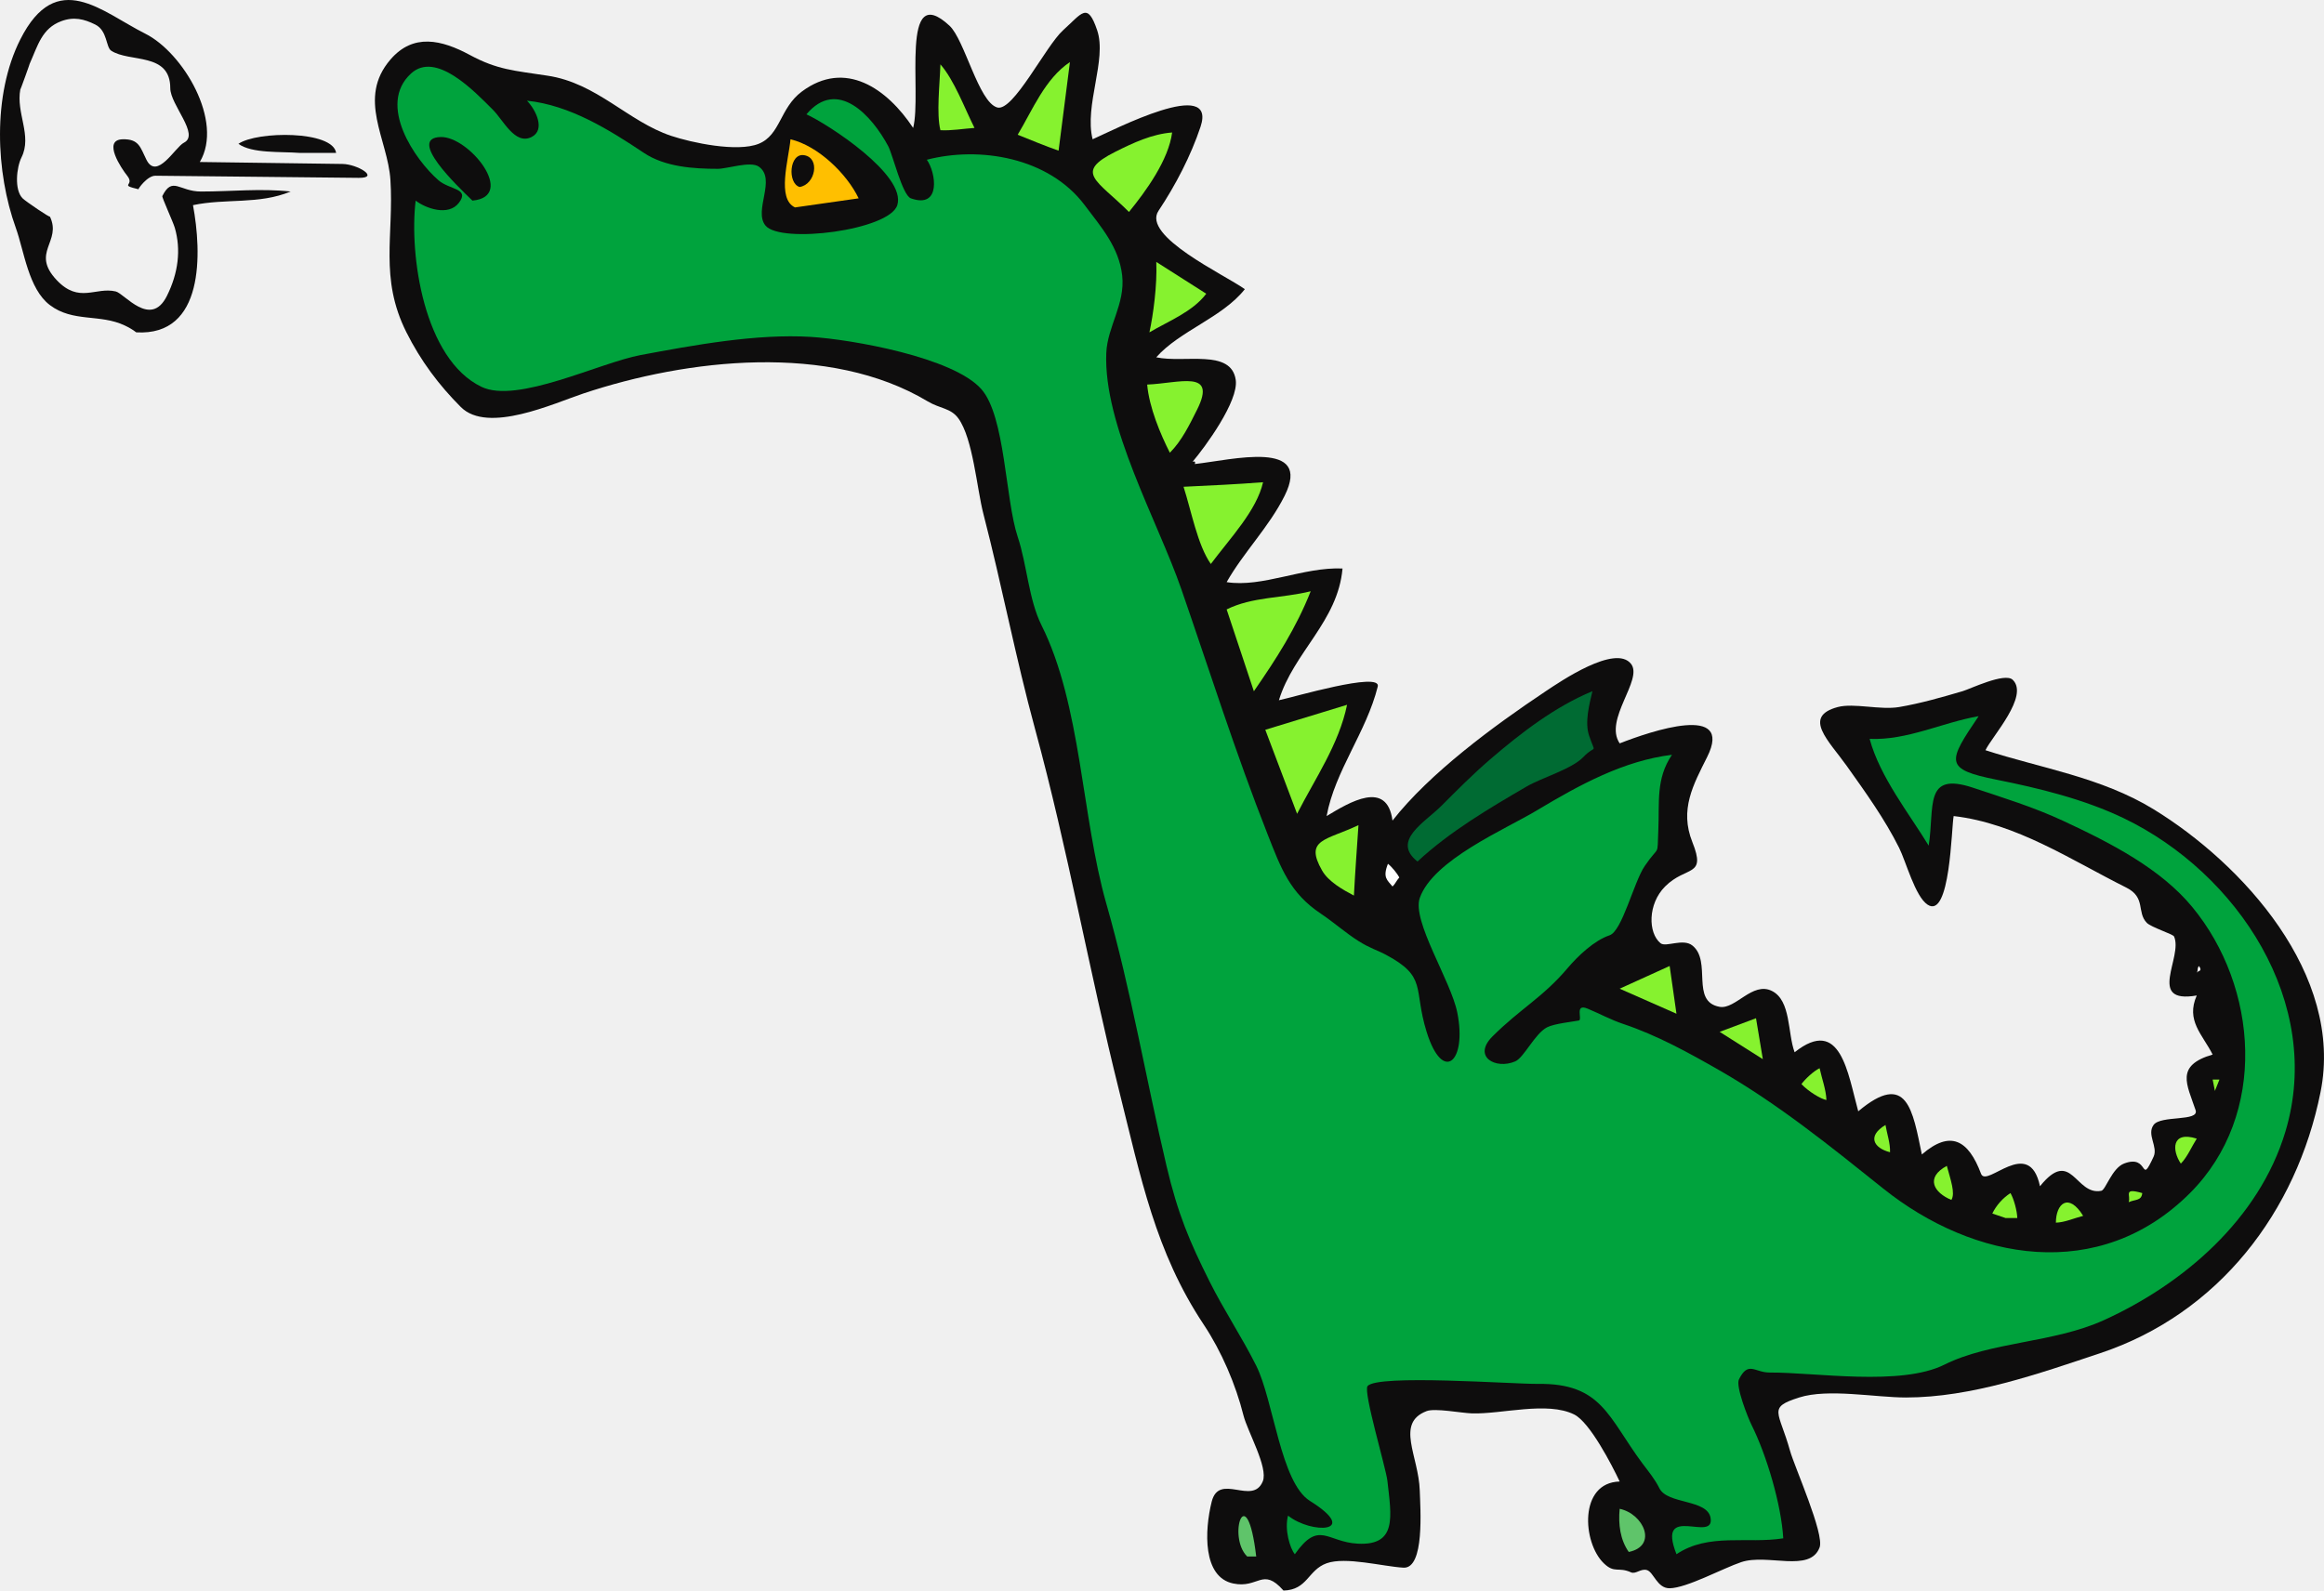
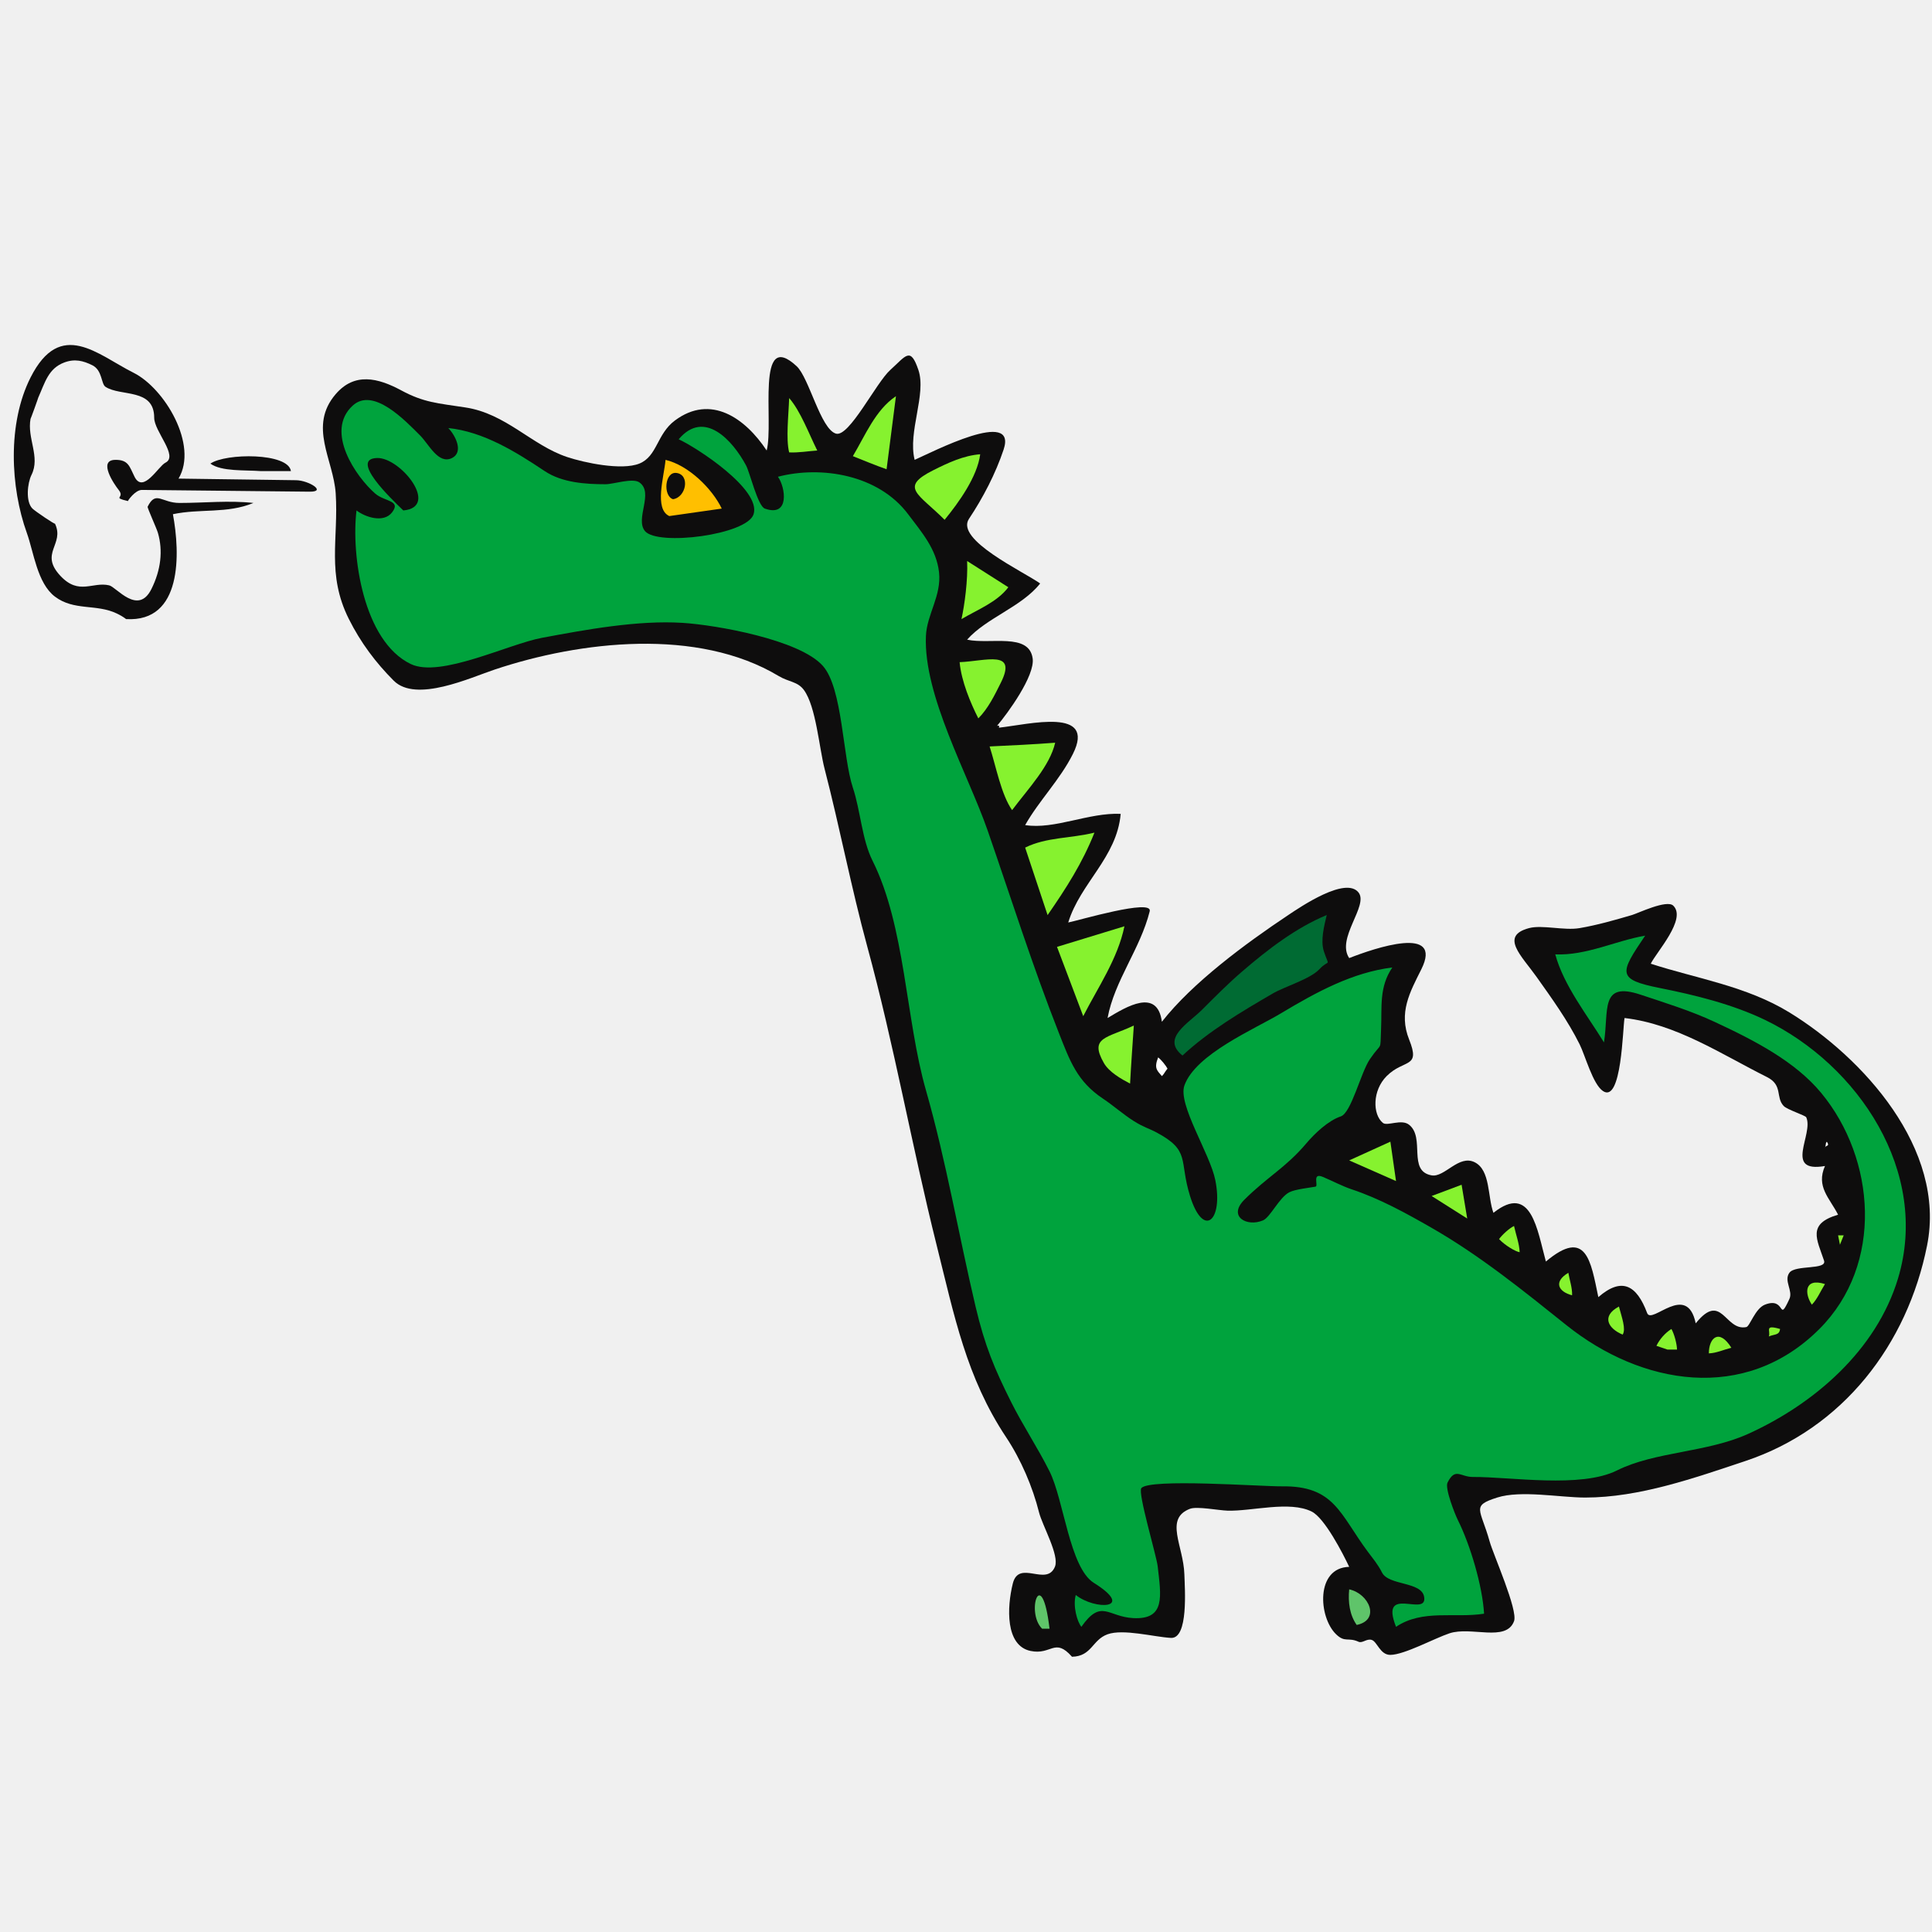
- <svg xmlns="http://www.w3.org/2000/svg" id="Layer_1" style="enable-background:new 0 0 277.695 190.112" space="preserve" viewBox="0 0 277.695 190.112" version="1.1">
+ <svg xmlns="http://www.w3.org/2000/svg" id="Layer_1" style="enable-background:new 0 0 277.695 190.112" space="preserve" viewBox="-2 -50 280 280" version="1.1">
  <path id="path3" style="fill:#0E0D0D;clip-rule:evenodd;fill-rule:evenodd" d="m153.36 190.11c2.887-0.065 2.91-2.449 5.157-3.258 2.273-0.817 6.731 0.385 9.176 0.525 2.563 0.146 2.02-7.117 1.955-9.211-0.128-4.153-2.935-8.063 0.814-9.501 1.004-0.386 4.127 0.23 5.429 0.271 3.532 0.109 9.003-1.475 12.216 0.135 1.876 0.94 4.509 6.057 5.429 8.009-4.892 0.118-4.463 7.294-1.9 9.771 1.299 1.255 1.712 0.39 3.258 1.086 0.559 0.252 1.177-0.491 1.899-0.271 0.807 0.244 1.213 2.189 2.715 2.172 2.036-0.023 6.38-2.398 8.552-3.123 3.157-1.052 8.222 1.311 9.366-1.763 0.595-1.599-3.005-9.643-3.534-11.545-1.327-4.762-2.729-5.156 1.091-6.371 3.45-1.1 9.108 0 12.758 0 7.84 0 15.855-2.843 23.21-5.294 14.146-4.716 23.468-16.892 26.332-31.218 2.813-14.07-9.38-27.319-19.952-33.798-6.269-3.84-13.515-4.915-20.089-7.058 0.802-1.667 5.248-6.485 3.258-8.415-0.941-0.914-5.114 1.106-5.972 1.357-2.532 0.742-5.025 1.459-7.602 1.9-2.243 0.383-5.417-0.51-7.329 0-4.282 1.141-1.062 4.036 1.086 7.058 2.246 3.163 4.51 6.299 6.244 9.771 0.822 1.651 1.916 5.804 3.393 6.787 2.722 1.815 2.854-9.232 3.122-10.587 7.501 0.869 14.024 5.248 20.63 8.551 2.374 1.188 1.215 2.931 2.444 4.208 0.508 0.526 3.132 1.357 3.258 1.629 1.117 2.429-3.345 8.104 2.715 7.059-1.321 3.003 0.663 4.626 1.9 7.058-4.517 1.326-3.067 3.559-2.037 6.649 0.467 1.398-4.166 0.577-5.021 1.766-0.843 1.171 0.556 2.602 0 3.801-1.676 3.621-0.444-0.373-3.53 0.814-1.443 0.556-2.191 3.152-2.715 3.257-3.121 0.623-3.539-5.247-7.329-0.543-1.277-6.078-6.382 0.263-7.041-1.492-1.518-4.048-3.656-5.265-7.074-2.308-1.093-5.246-1.738-10.079-7.601-5.158-1.247-4.518-2.087-11.434-7.601-7.058-0.858-2.301-0.416-6.182-2.716-7.329-2.314-1.157-4.358 2.234-6.243 1.9-3.526-0.626-0.892-5.438-3.257-7.33-1.115-0.893-3.168 0.241-3.802-0.271-1.501-1.214-1.551-4.691 0.543-6.787 2.529-2.528 4.955-1.057 3.259-5.293-1.563-3.906 0.111-6.873 1.763-10.18 3.237-6.472-6.742-3.085-10.45-1.629-1.933-2.845 2.836-7.609 1.357-9.501-1.864-2.388-8.435 2.094-10.18 3.258-6.252 4.168-13.896 9.814-18.324 15.473-0.654-4.928-5.135-2.192-7.872-0.543 1-5.427 4.743-10.012 6.108-15.473 0.467-1.866-10.274 1.327-11.809 1.628 1.743-5.709 7.054-9.431 7.601-15.745-4.665-0.206-9.576 2.306-13.845 1.629 2.027-3.578 5.047-6.563 6.923-10.315 3.394-6.788-6.313-4.291-10.724-3.801 0.091-0.271 0-0.362-0.271-0.271 1.509-1.778 5.516-7.243 5.159-9.772-0.532-3.766-6.147-1.986-9.501-2.714 2.791-3.16 7.927-4.762 10.587-8.144-2.423-1.73-12.339-6.332-10.316-9.366 2.047-3.071 3.865-6.575 5.022-10.043 2.013-6.043-10.325 0.36-12.895 1.493-1.018-4.051 1.742-9.495 0.543-13.031-1.163-3.429-1.794-2.051-4.072 0-2.079 1.872-5.961 9.784-7.872 9.23-2.229-0.646-3.889-8.093-5.701-9.773-5.992-5.558-3.267 8.096-4.343 12.216-3.103-4.688-8.104-8.221-13.302-4.344-2.643 1.972-2.54 5.194-5.158 6.244-2.568 1.029-7.987-0.128-10.452-0.95-5.17-1.724-8.881-6.32-14.794-7.194-3.994-0.611-5.974-0.7-9.254-2.468-3.4-1.832-6.776-2.628-9.5 0.543-4.008 4.666-0.317 9.495 0 14.388 0.427 6.591-1.341 11.708 1.899 18.188 1.711 3.423 3.891 6.333 6.516 8.958 3.23 3.23 11.116-0.448 14.659-1.628 12.403-4.135 29.385-6.096 41.126 0.95 1.474 0.883 2.756 0.783 3.665 2.036 1.75 2.415 2.207 8.396 2.986 11.401 2.211 8.534 3.868 17.258 6.183 25.749 3.893 14.273 6.457 28.891 10.043 43.232 2.587 10.346 4.319 19.229 10.104 27.93 2.121 3.189 3.829 7.168 4.751 10.86 0.478 1.905 2.979 6.229 2.308 7.872-1.213 2.967-5.221-1.107-6.108 2.442-0.859 3.438-1.099 9.014 2.58 9.772 3.02 0.63 3.49-1.99 5.98 0.82" />
  <path id="path5" style="fill:#5FC46A;clip-rule:evenodd;fill-rule:evenodd" d="m149.02 186.04h1.085c-1.12-9.55-3.5-2.38-1.08 0" />
  <path id="path7" style="fill:#00A33D;clip-rule:evenodd;fill-rule:evenodd" d="m154.72 185.77c2.901-4.117 3.825-1.456 7.515-1.262 4.747 0.25 4.017-3.261 3.545-7.516-0.171-1.527-2.901-10.611-2.373-11.311 1.098-1.457 17.5-0.235 20.359-0.271 7.646-0.103 8.389 3.995 12.486 9.501 0.716 0.96 1.458 1.828 2.036 2.986 0.962 1.921 5.729 1.284 6.108 3.528 0.519 3.072-6.54-1.889-4.072 4.344 3.85-2.58 8.446-1.22 12.759-1.9-0.233-4.005-1.989-9.956-3.8-13.572-0.424-0.849-1.909-4.601-1.494-5.43 1.122-2.244 1.875-0.805 3.665-0.814 5.444-0.031 15.658 1.672 20.903-0.951 5.473-2.736 13.023-2.582 19.001-5.294 9.537-4.324 18.57-12.08 21.719-22.53 4.648-15.427-5.773-30.948-19.275-37.462-4.777-2.305-10.272-3.631-15.201-4.615-6.329-1.263-5.881-2.117-2.172-7.6-4.371 0.76-8.504 2.903-13.029 2.714 1.246 4.576 4.704 8.892 7.058 12.758 0.739-4.623-0.631-8.896 5.294-6.921 3.665 1.221 7.238 2.318 10.722 3.936 5.877 2.729 11.719 5.771 15.475 10.315 7.87 9.528 9.099 24.833-0.271 34.204-10.814 10.813-25.846 8.099-36.647-0.543-6.272-5.018-12.55-10.104-19.546-14.115-3.678-2.109-7.515-4.225-11.536-5.565-1.436-0.479-2.845-1.241-4.242-1.823-1.615-0.674-0.58 1.322-1.053 1.417-0.702 0.139-2.952 0.372-3.8 0.814-1.458 0.761-2.754 3.621-3.801 4.071-2.335 1.005-5.146-0.559-2.714-2.986 3.308-3.302 6.027-4.674 8.958-8.143 1.259-1.49 3.216-3.335 5.022-3.938 1.521-0.506 2.893-6.345 4.206-8.279 1.813-2.668 1.479-0.938 1.629-4.343 0.146-3.283-0.311-6.088 1.629-8.958-5.743 0.71-10.947 3.528-16.151 6.651-3.796 2.278-12.364 5.898-13.979 10.45-0.979 2.759 3.714 9.888 4.478 13.71 1.182 5.903-1.731 8.521-3.663 2.308-1.624-5.227 0.123-6.56-4.888-9.229-1.077-0.575-1.827-0.729-3.257-1.63-1.522-0.96-2.955-2.241-4.48-3.259-3.737-2.491-4.78-5.446-6.378-9.5-3.788-9.605-6.956-19.62-10.315-29.317-2.817-8.134-9.332-19.581-8.958-28.232 0.136-3.137 2.275-5.825 1.899-9.23-0.374-3.389-2.542-5.834-4.479-8.415-4.307-5.74-12.589-7.061-18.867-5.429 1.093 1.503 1.749 5.906-1.899 4.615-1.021-0.361-2.172-5.228-2.715-6.244-1.944-3.638-6.062-8.205-9.772-3.801 2.549 1.156 11.988 7.266 10.858 10.859-0.944 3.003-13.924 4.646-15.744 2.443-1.477-1.787 1.346-5.566-0.815-7.058-0.981-0.678-3.783 0.271-4.886 0.271-2.917 0-6.311-0.226-8.823-1.9-4.164-2.776-8.846-5.71-13.98-6.244 1.066 1.103 2.241 3.494 0.543 4.344-1.975 0.988-3.36-2.004-4.615-3.258-2.207-2.204-6.803-7.053-9.773-4.344-4.112 3.751 0.503 10.363 3.258 12.759 1.363 1.184 3.793 0.954 2.444 2.715-1.235 1.609-3.92 0.683-5.159-0.271-0.789 6.481 0.973 18.956 7.873 22.26 4.273 2.046 14.105-2.885 19.002-3.801 6.356-1.188 13.875-2.575 20.359-2.171 4.849 0.302 16.994 2.432 20.36 6.244 2.87 3.248 2.85 13.167 4.343 17.645 1.115 3.345 1.308 7.502 2.851 10.587 4.757 9.513 4.783 22.92 7.736 33.253 2.959 10.352 4.725 20.897 7.194 31.354 1.36 5.765 2.757 9.043 5.158 13.844 1.688 3.379 3.839 6.597 5.564 10.044 2.073 4.144 2.916 13.97 6.415 16.157 6.135 3.835 0.182 3.993-2.614 1.76-0.45 1.66 0.23 3.91 0.81 4.61" />
  <path id="path9" style="fill:#5FC46A;clip-rule:evenodd;fill-rule:evenodd" d="m194.62 185.5c3.506-0.723 1.776-4.56-1.086-5.158-0.18 1.86 0.07 3.72 1.09 5.16" />
  <path id="path11" style="fill:#86F22F;clip-rule:evenodd;fill-rule:evenodd" d="m245.66 146.14c1.063-0.028 2.222-0.555 3.258-0.814-1.75-2.83-3.25-1.47-3.26 0.81" />
  <path id="path13" style="fill:#86F22F;clip-rule:evenodd;fill-rule:evenodd" d="m239.69 145.59h1.357c-0.02-0.83-0.397-2.269-0.814-2.986-0.915 0.585-1.697 1.467-2.172 2.443 0.53 0.19 1.07 0.37 1.62 0.55" />
  <path id="path15" style="fill:#86F22F;clip-rule:evenodd;fill-rule:evenodd" d="m254.35 143.69c0.855-0.367 1.518-0.146 1.63-1.086-2.37-0.68-1.32 0.28-1.63 1.09" />
  <path id="path17" style="fill:#86F22F;clip-rule:evenodd;fill-rule:evenodd" d="m233.17 143.42c0.503-0.797-0.111-2.45-0.543-4.071-2.61 1.41-1.55 3.21 0.54 4.07" />
  <path id="path19" style="fill:#86F22F;clip-rule:evenodd;fill-rule:evenodd" d="m260.59 139.08c0.775-0.781 1.306-2.053 1.9-2.986-3.06-0.96-2.96 1.43-1.9 2.99" />
  <path id="path21" style="fill:#86F22F;clip-rule:evenodd;fill-rule:evenodd" d="m225.84 137.72c0.044-1.048-0.369-2.218-0.543-3.258-2.2 1.31-1.45 2.75 0.54 3.26" />
  <path id="path23" style="fill:#86F22F;clip-rule:evenodd;fill-rule:evenodd" d="m218.24 131.48c-0.042-1.235-0.556-2.589-0.814-3.801-0.702 0.333-1.712 1.271-2.172 1.9 0.88 0.92 2.34 1.79 2.98 1.9" />
  <path id="path25" style="fill:#86F22F;clip-rule:evenodd;fill-rule:evenodd" d="m264.66 130.39c0.181-0.452 0.361-0.905 0.543-1.357h-0.814c0.09 0.46 0.18 0.91 0.27 1.36" />
  <path id="path27" style="fill:#86F22F;clip-rule:evenodd;fill-rule:evenodd" d="m210.64 126.59c-0.271-1.629-0.543-3.257-0.814-4.886l-4.344 1.629c1.71 1.09 3.43 2.17 5.15 3.26" />
  <path id="path29" style="fill:#86F22F;clip-rule:evenodd;fill-rule:evenodd" d="m200.32 121.16c-0.271-1.9-0.543-3.8-0.814-5.7-1.99 0.904-3.98 1.809-5.972 2.714 2.26 1 4.52 2 6.78 2.99" />
  <path id="path31" style="fill:#FFFFFF;clip-rule:evenodd;fill-rule:evenodd" d="m262.49 116.28c0.169-0.326 0.73-0.12 0.271-0.813-0.25 0.26-0.07 0.43-0.27 0.81" />
  <path id="path33" style="fill:#86F22F;clip-rule:evenodd;fill-rule:evenodd" d="m161.78 107.04c0.147-2.805 0.355-5.61 0.543-8.415-3.871 1.844-6.499 1.655-4.344 5.429 0.74 1.31 2.48 2.3 3.8 2.99" />
  <path id="path35" style="fill:#FFFFFF;clip-rule:evenodd;fill-rule:evenodd" d="m166.39 105.96c0.322-0.297 0.415-0.615 0.814-1.086-0.235-0.444-0.863-1.239-1.357-1.629-0.66 1.66-0.08 1.94 0.55 2.72" />
  <path id="path37" style="fill:#006B33;clip-rule:evenodd;fill-rule:evenodd" d="m169.38 102.97c3.862-3.582 8.528-6.332 13.03-8.958 1.811-1.056 5.427-2.094 6.786-3.528 1.519-1.603 1.49-0.145 0.679-2.579-0.532-1.596 0.038-3.733 0.407-5.293-4.482 1.86-8.521 4.97-12.215 8.144-2.064 1.773-3.924 3.649-5.837 5.565-2.01 2.008-5.98 4.159-2.86 6.649" />
  <path id="path39" style="fill:#86F22F;clip-rule:evenodd;fill-rule:evenodd" d="m154.99 97.272c2.126-4.182 4.994-8.288 5.972-13.03-3.258 0.996-6.515 1.99-9.772 2.986 1.27 3.348 2.53 6.697 3.8 10.044" />
  <path id="path41" style="fill:#86F22F;clip-rule:evenodd;fill-rule:evenodd" d="m149.83 82.614c2.688-3.883 5.041-7.541 6.787-11.944-3.405 0.851-6.946 0.636-10.045 2.171 1.08 3.257 2.17 6.515 3.25 9.773" />
  <path id="path43" style="fill:#86F22F;clip-rule:evenodd;fill-rule:evenodd" d="m144.68 67.412c2.366-3.155 5.473-6.395 6.244-9.773-3.165 0.246-6.331 0.393-9.502 0.543 0.93 2.886 1.67 6.963 3.26 9.23" />
  <path id="path45" style="fill:#86F22F;clip-rule:evenodd;fill-rule:evenodd" d="m139.79 54.11c1.421-1.426 2.36-3.364 3.256-5.158 2.423-4.845-2.155-3.139-5.971-2.986 0.25 2.756 1.59 5.943 2.71 8.144" />
  <path id="path47" style="fill:#86F22F;clip-rule:evenodd;fill-rule:evenodd" d="m137.35 39.723c2.31-1.365 5.155-2.453 6.786-4.615-1.99-1.268-3.981-2.534-5.971-3.801 0.12 2.789-0.37 6.35-0.82 8.416" />
  <path id="path49" style="fill:#0E0D0D;clip-rule:evenodd;fill-rule:evenodd" d="m16.275 39.723c8.183 0.485 7.841-9.527 6.786-15.202 3.934-0.835 7.847-0.05 11.673-1.629-3.588-0.393-7.082 0-10.722 0-2.592 0-3.409-1.869-4.616 0.543-0.072 0.146 1.29 3.097 1.493 3.8 0.75 2.585 0.43 5.384-0.95 8.144-1.937 3.875-5.069-0.295-6.107-0.543-2.411-0.576-4.375 1.488-7.058-1.358-3.148-3.339 0.656-4.556-0.814-7.601 0.112 0.231-2.883-1.795-3.258-2.171-1.02-1.019-0.722-3.715-0.136-4.886 1.308-2.617-0.678-5.301-0.136-8.145-0.047 0.247 1.222-3.288 1.087-2.985 1.018-2.284 1.486-4.292 3.801-5.158 1.495-0.56 2.725-0.266 4.071 0.407 1.462 0.731 1.251 2.696 1.9 3.122 2.201 1.441 7.058 0.156 7.058 4.479 0 1.99 3.563 5.551 1.629 6.516-1.026 0.511-3.224 4.545-4.479 2.036-0.734-1.47-0.875-2.499-2.85-2.443-2.464 0.069-0.1 3.541 0.543 4.343 1.001 1.25-1.074 1.047 1.357 1.628-0.067-0.017 1.045-1.626 2.028-1.616 2.545 0.027 5.089 0.053 7.633 0.08 5.552 0.058 11.104 0.115 16.656 0.174 2.554 0.026-0.133-1.637-1.947-1.662-5.681-0.078-11.361-0.155-17.042-0.233 2.896-4.875-2.024-13.092-6.516-15.338-5.2-2.6-10.581-7.919-14.928 0.679-3.377 6.678-2.923 15.933-0.543 22.531 1 2.773 1.505 7.286 4.072 9.23 2.768 2.097 5.966 1.021 8.958 2.443 0.475 0.226 0.942 0.49 1.357 0.815" />
  <path id="path51" style="fill:#86F22F;clip-rule:evenodd;fill-rule:evenodd" d="m134.9 25.335c2.058-2.518 4.735-6.226 5.159-9.5-2.408 0.185-4.635 1.229-6.788 2.307-4.99 2.502-2.18 3.379 1.63 7.193" />
  <path id="path53" style="fill:#FFBF00;clip-rule:evenodd;fill-rule:evenodd" d="m94.999 24.792c2.533-0.362 5.067-0.724 7.601-1.085-1.404-2.931-4.85-6.284-8.143-7.058-0.219 2.442-1.675 7.119 0.542 8.143" />
  <path id="path55" style="fill:#0E0D0D;clip-rule:evenodd;fill-rule:evenodd" d="m56.451 23.978c5.336-0.495-0.4-7.698-3.8-7.601-4.016 0.115 1.957 5.833 3.8 7.601" />
  <path id="path57" style="fill:#0E0D0D;clip-rule:evenodd;fill-rule:evenodd" d="m95.542 22.349c1.902-0.283 2.486-3.494 0.543-3.8-1.787-0.283-2.008 3.354-0.543 3.8" />
  <path id="path59" style="fill:#0E0D0D;clip-rule:evenodd;fill-rule:evenodd" d="m35.82 18.277h4.344c-0.384-2.692-9.458-2.622-11.673-1.086 1.621 1.174 5.02 0.909 7.329 1.086" />
  <path id="path61" style="fill:#86F22F;clip-rule:evenodd;fill-rule:evenodd" d="m126.49 18.006c0.453-3.529 0.905-7.059 1.357-10.587-2.985 1.994-4.458 5.711-6.243 8.688 1.62 0.647 3.23 1.32 4.88 1.899" />
  <path id="path63" style="fill:#86F22F;clip-rule:evenodd;fill-rule:evenodd" d="m112.37 15.563c1.329 0.073 2.744-0.183 4.073-0.271-1.226-2.451-2.411-5.695-4.073-7.602-0.08 2.461-0.49 5.905 0 7.873" />
</svg>
